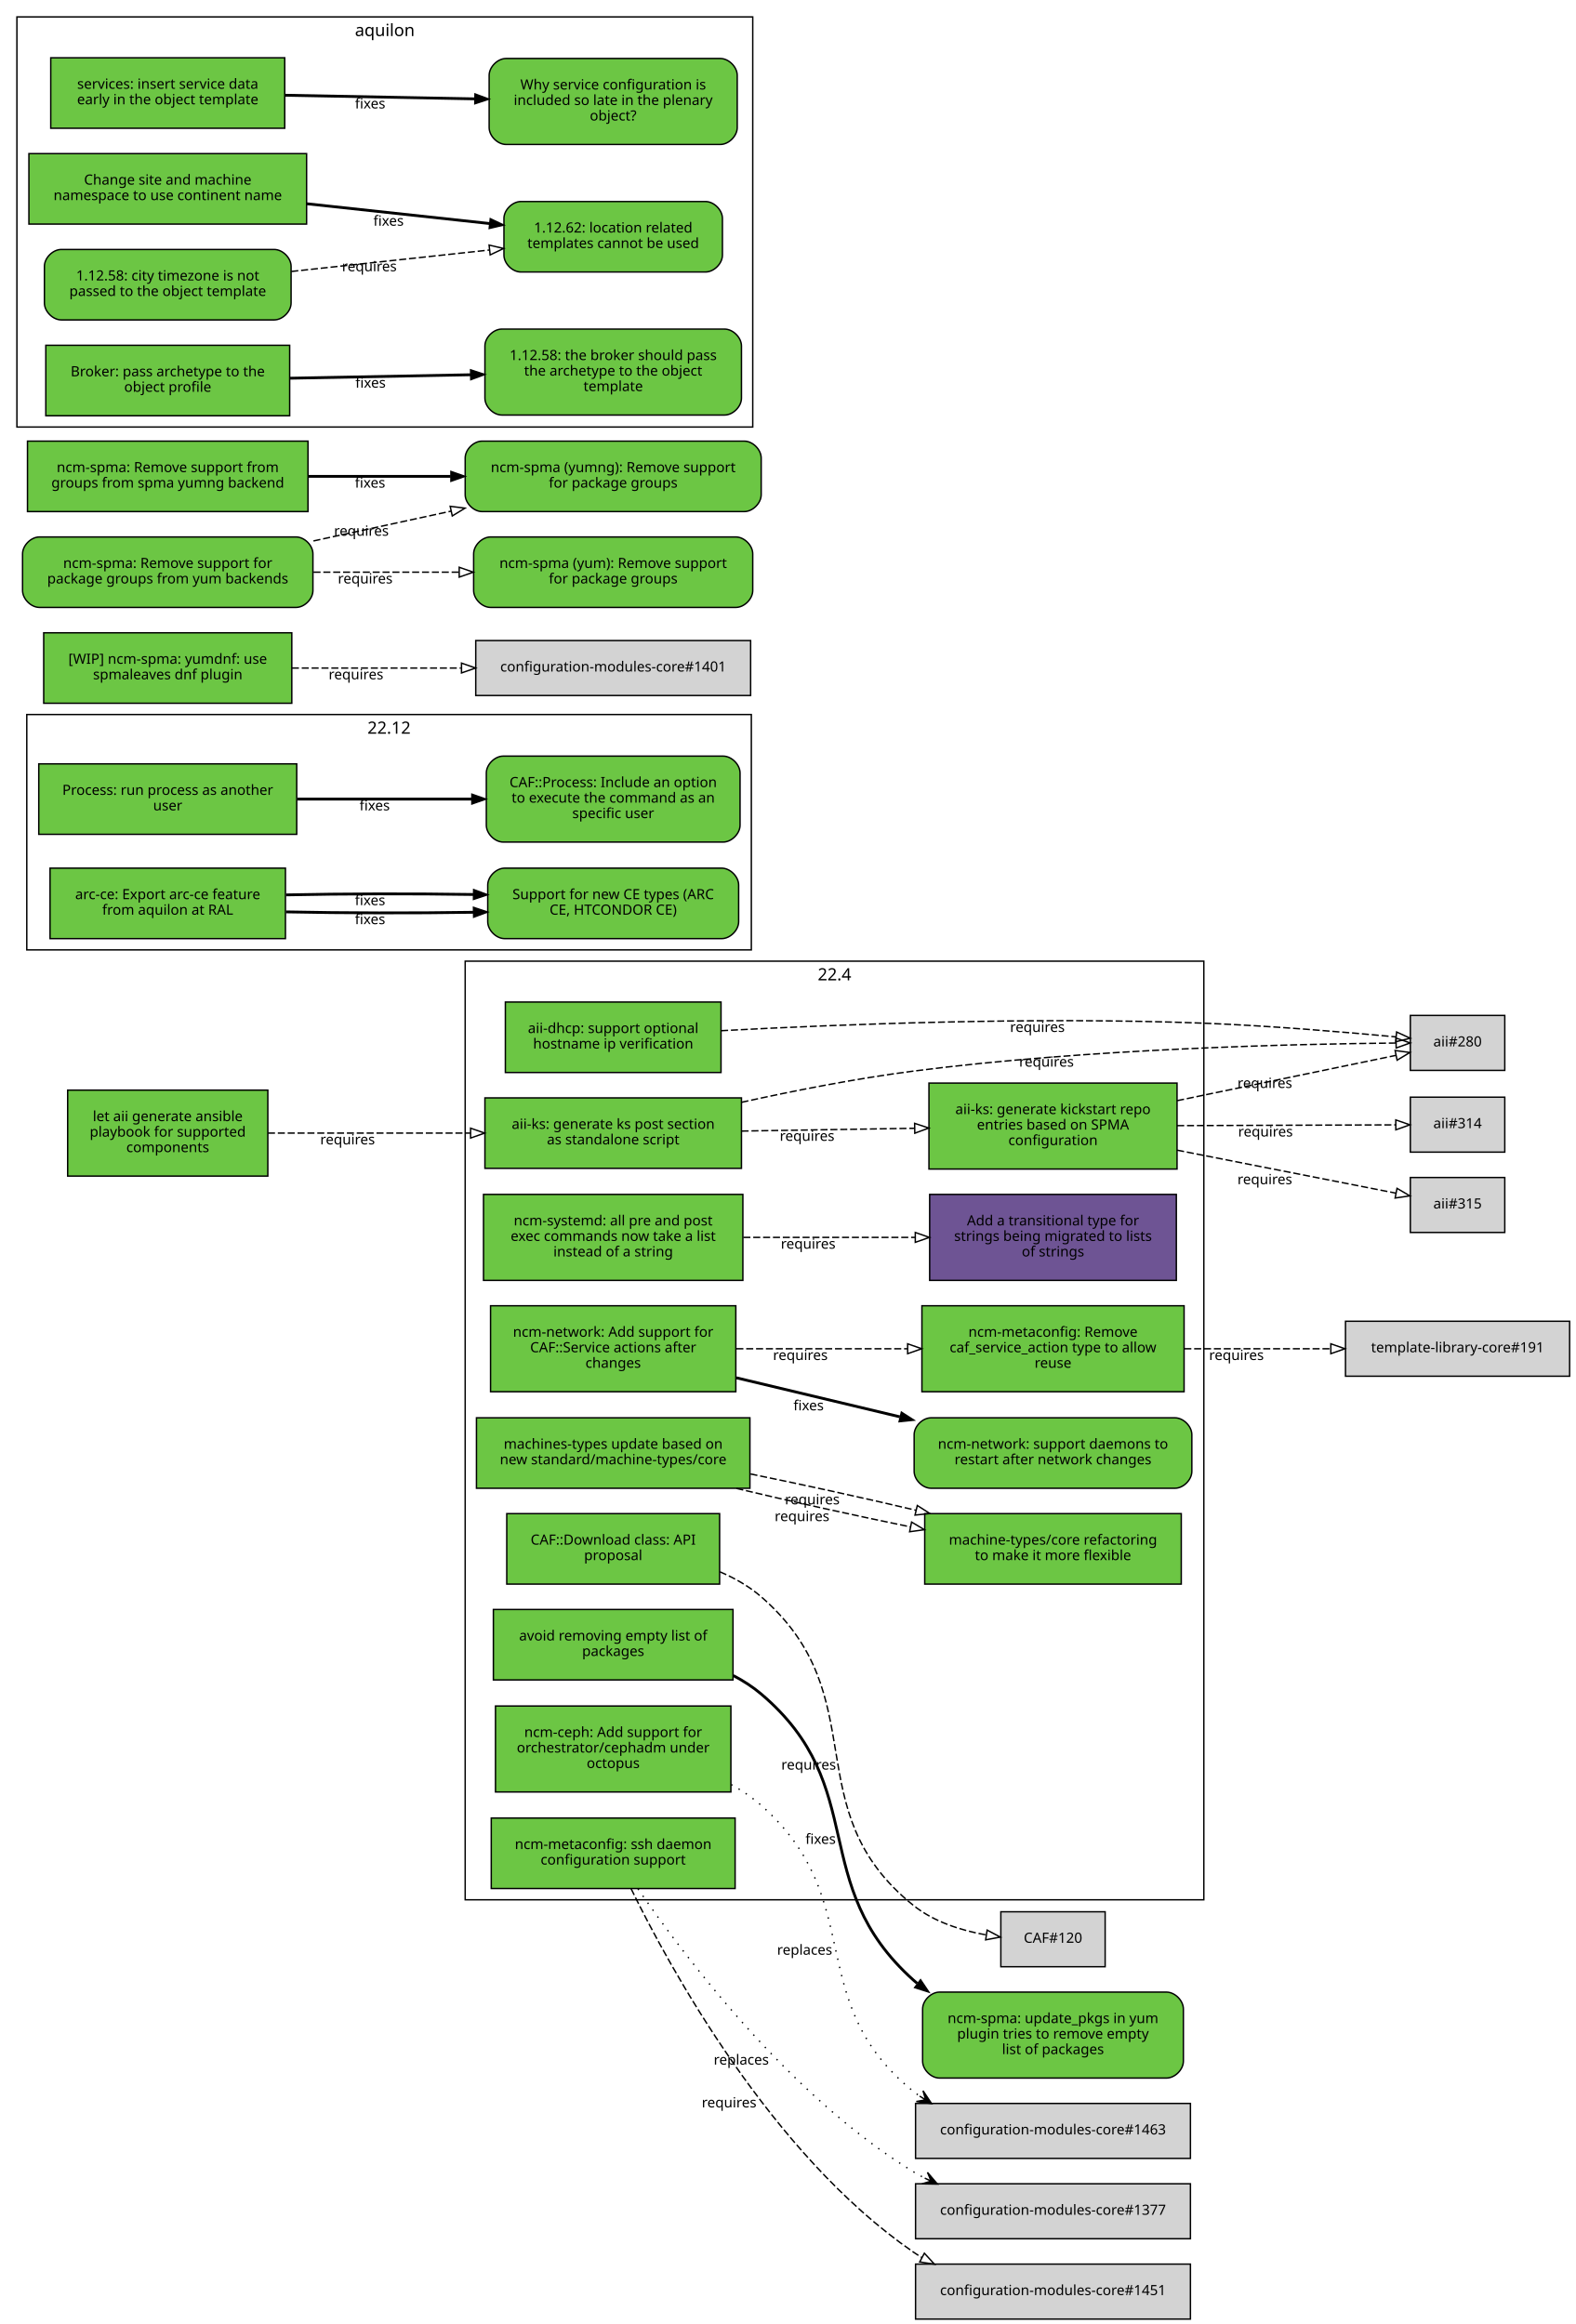
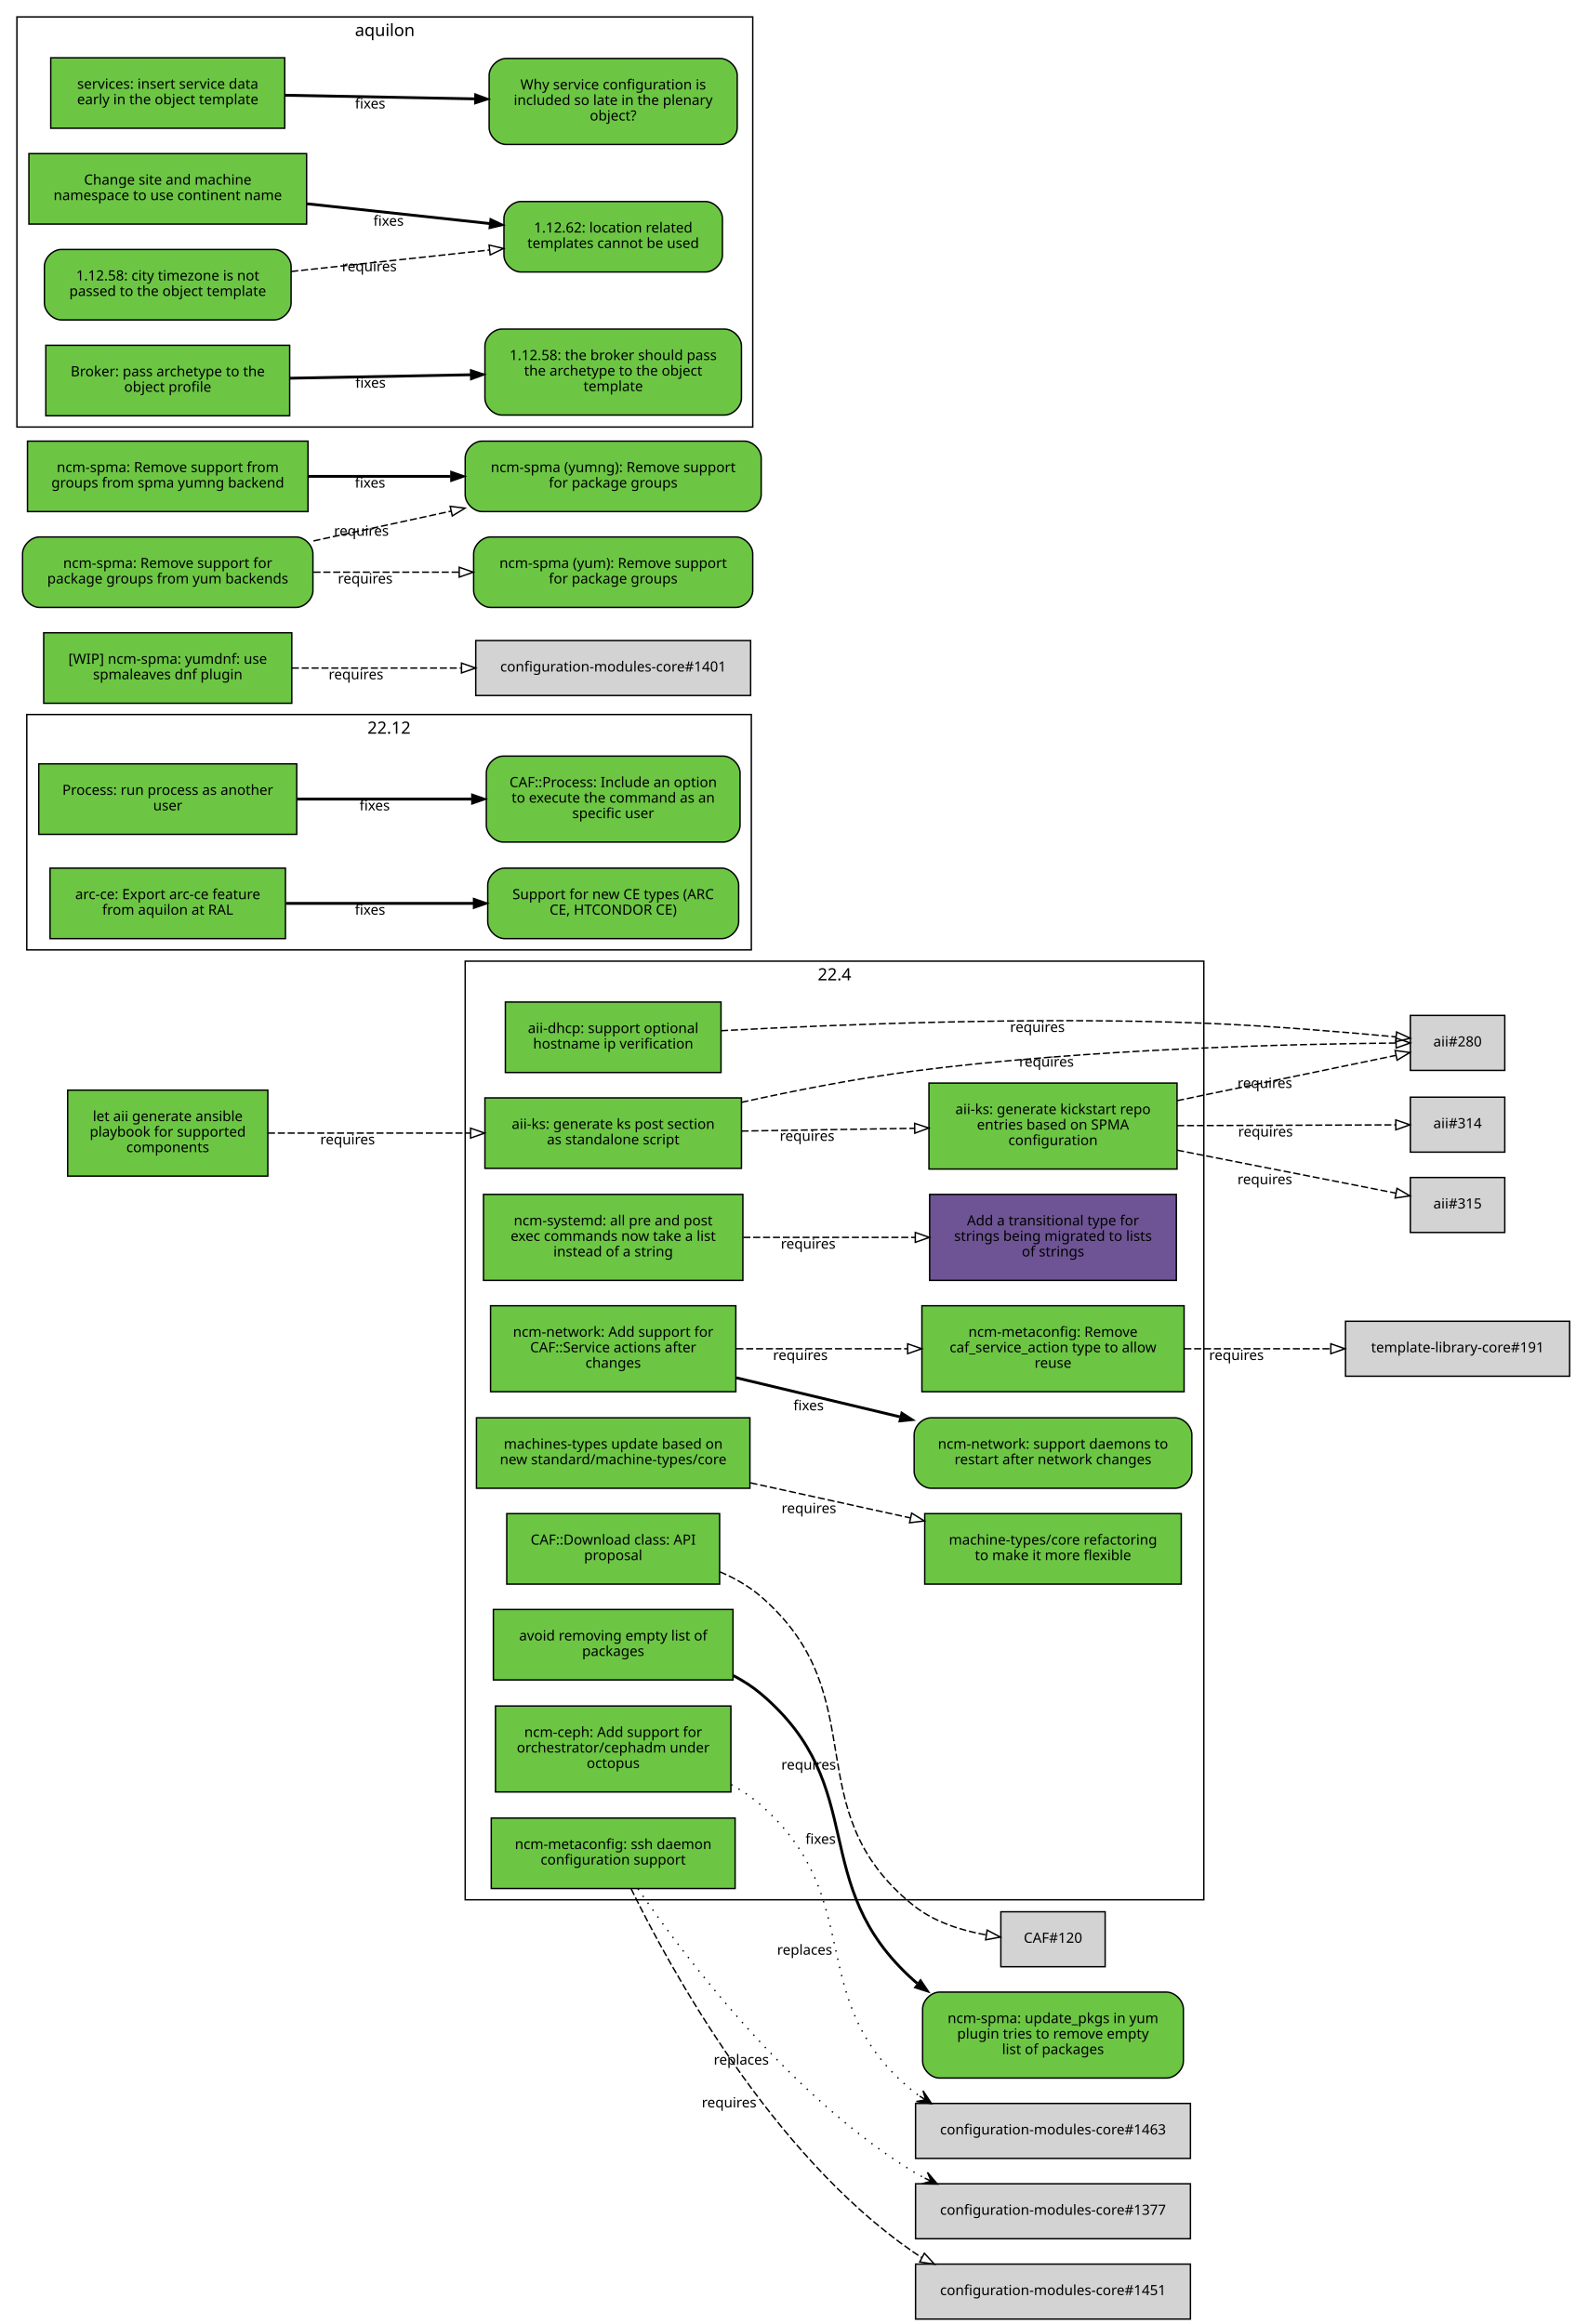
<svg xmlns="http://www.w3.org/2000/svg" xmlns:xlink="http://www.w3.org/1999/xlink" width="1118pt" height="1649pt" viewBox="0.00 0.00 1118.00 1649.00">
  <g id="graph0" class="graph" transform="scale(1 1) rotate(0) translate(4 1645)">
    <polygon fill="white" stroke="white" points="-4,5 -4,-1645 1115,-1645 1115,5 -4,5" />
    <g id="clust4" class="cluster">
      <polygon fill="none" stroke="black" points="8,-1342 8,-1633 530,-1633 530,-1342 8,-1342" />
      <text text-anchor="middle" x="269" y="-1619.4" font-family="Sans" font-size="12.00">aquilon</text>
    </g>
    <g id="clust3" class="cluster">
      <polygon fill="none" stroke="black" points="15,-971 15,-1138 529,-1138 529,-971 15,-971" />
      <text text-anchor="middle" x="272" y="-1124.4" font-family="Sans" font-size="12.00">22.12</text>
    </g>
    <g id="clust2" class="cluster">
      <polygon fill="none" stroke="black" points="326,-297 326,-963 850,-963 850,-297 326,-297" />
      <text text-anchor="middle" x="588" y="-949.4" font-family="Sans" font-size="12.00">22.4</text>
    </g>
    <g id="node1" class="node">
      <g id="a_node1">
        <a xlink:href="https://github.com/quattor/aii/pull/328" xlink:title="aii#328 (pull-request)" target="_parent">
          <polygon fill="#6cc644" stroke="black" points="522,-866 340,-866 340,-816 522,-816 522,-866" />
          <text text-anchor="middle" x="431" y="-844" font-family="Sans" font-size="10.00">aii-ks: generate ks post section</text>
          <text text-anchor="middle" x="431" y="-833" font-family="Sans" font-size="10.00">as standalone script</text>
        </a>
      </g>
    </g>
    <g id="node2" class="node">
      <polygon fill="lightgrey" stroke="black" points="1063.5,-924.5 996.5,-924.5 996.5,-885.5 1063.5,-885.5 1063.5,-924.5" />
      <text text-anchor="middle" x="1030" y="-902.5" font-family="Sans" font-size="10.00">aii#280</text>
    </g>
    <g id="edge1" class="edge">
      <path fill="none" stroke="black" stroke-dasharray="5,2" d="M522.01,-862.85C559.51,-871.124 603.643,-879.795 644,-885 767.437,-900.921 914.688,-904.265 986.027,-904.903" />
      <polygon fill="none" stroke="black" points="986.373,-908.406 996.399,-904.981 986.426,-901.406 986.373,-908.406" />
      <text text-anchor="middle" x="738.378" y="-888.167" font-family="Sans" font-size="10.00">requires</text>
    </g>
    <g id="node3" class="node">
      <g id="a_node3">
        <a xlink:href="https://github.com/quattor/aii/pull/316" xlink:title="aii#316 (pull-request)" target="_parent">
          <polygon fill="#6cc644" stroke="black" points="831,-876.5 655,-876.5 655,-815.5 831,-815.5 831,-876.5" />
          <text text-anchor="middle" x="743" y="-854.5" font-family="Sans" font-size="10.00">aii-ks: generate kickstart repo</text>
          <text text-anchor="middle" x="743" y="-843.5" font-family="Sans" font-size="10.00">entries based on SPMA</text>
          <text text-anchor="middle" x="743" y="-832.5" font-family="Sans" font-size="10.00">configuration</text>
        </a>
      </g>
    </g>
    <g id="edge2" class="edge">
      <path fill="none" stroke="black" stroke-dasharray="5,2" d="M522.081,-842.453C560.563,-843.074 605.56,-843.799 644.792,-844.432" />
      <polygon fill="none" stroke="black" points="644.843,-847.933 654.899,-844.595 644.956,-840.934 644.843,-847.933" />
      <text text-anchor="middle" x="568.561" y="-835.525" font-family="Sans" font-size="10.00">requires</text>
    </g>
    <g id="edge3" class="edge">
      <path fill="none" stroke="black" stroke-dasharray="5,2" d="M831.058,-864.023C882.518,-874.676 945.406,-887.695 986.29,-896.158" />
      <polygon fill="none" stroke="black" points="985.688,-899.608 996.19,-898.208 987.107,-892.753 985.688,-899.608" />
      <text text-anchor="middle" x="893.279" y="-873.044" font-family="Sans" font-size="10.00">requires</text>
    </g>
    <g id="node4" class="node">
      <polygon fill="lightgrey" stroke="black" points="1063.5,-866.5 996.5,-866.5 996.5,-827.5 1063.5,-827.5 1063.5,-866.5" />
      <text text-anchor="middle" x="1030" y="-844.5" font-family="Sans" font-size="10.00">aii#314</text>
    </g>
    <g id="edge4" class="edge">
      <path fill="none" stroke="black" stroke-dasharray="5,2" d="M831.058,-846.305C882.409,-846.486 945.14,-846.706 986.03,-846.849" />
      <polygon fill="none" stroke="black" points="986.177,-850.35 996.19,-846.885 986.202,-843.35 986.177,-850.35" />
      <text text-anchor="middle" x="893.741" y="-838.596" font-family="Sans" font-size="10.00">requires</text>
    </g>
    <g id="node5" class="node">
      <polygon fill="lightgrey" stroke="black" points="1063.5,-809.5 996.5,-809.5 996.5,-770.5 1063.5,-770.5 1063.5,-809.5" />
      <text text-anchor="middle" x="1030" y="-787.5" font-family="Sans" font-size="10.00">aii#315</text>
    </g>
    <g id="edge5" class="edge">
      <path fill="none" stroke="black" stroke-dasharray="5,2" d="M831.058,-828.894C882.518,-818.782 945.406,-806.425 986.29,-798.392" />
      <polygon fill="none" stroke="black" points="987.052,-801.809 996.19,-796.447 985.702,-794.941 987.052,-801.809" />
      <text text-anchor="middle" x="893.279" y="-804.738" font-family="Sans" font-size="10.00">requires</text>
    </g>
    <g id="node6" class="node">
      <g id="a_node6">
        <a xlink:href="https://github.com/quattor/aii/pull/299" xlink:title="aii#299 (pull-request)" target="_parent">
          <polygon fill="#6cc644" stroke="black" points="507.5,-934 354.5,-934 354.5,-884 507.5,-884 507.5,-934" />
          <text text-anchor="middle" x="431" y="-912" font-family="Sans" font-size="10.00">aii-dhcp: support optional</text>
          <text text-anchor="middle" x="431" y="-901" font-family="Sans" font-size="10.00">hostname ip verification</text>
        </a>
      </g>
    </g>
    <g id="edge6" class="edge">
      <path fill="none" stroke="black" stroke-dasharray="5,2" d="M507.534,-913.664C591.267,-918.168 730.317,-923.673 850,-919 896.634,-917.179 949.947,-912.699 986.175,-909.294" />
      <polygon fill="none" stroke="black" points="986.759,-912.754 996.382,-908.32 986.094,-905.786 986.759,-912.754" />
      <text text-anchor="middle" x="731.928" y="-912.779" font-family="Sans" font-size="10.00">requires</text>
    </g>
    <g id="node7" class="node">
      <g id="a_node7">
        <a xlink:href="https://github.com/quattor/aii/pull/331" xlink:title="aii#331 (pull-request)" target="_parent">
          <polygon fill="#6cc644" stroke="black" points="186,-871.5 44,-871.5 44,-810.5 186,-810.5 186,-871.5" />
          <text text-anchor="middle" x="115" y="-849.5" font-family="Sans" font-size="10.00">let aii generate ansible</text>
          <text text-anchor="middle" x="115" y="-838.5" font-family="Sans" font-size="10.00">playbook for supported</text>
          <text text-anchor="middle" x="115" y="-827.5" font-family="Sans" font-size="10.00">components</text>
        </a>
      </g>
    </g>
    <g id="edge7" class="edge">
      <path fill="none" stroke="black" stroke-dasharray="5,2" d="M186.077,-841C228.343,-841 282.883,-841 329.668,-841" />
      <polygon fill="none" stroke="black" points="329.834,-844.5 339.834,-841 329.834,-837.5 329.834,-844.5" />
      <text text-anchor="middle" x="242.574" y="-833" font-family="Sans" font-size="10.00">requires</text>
    </g>
    <g id="node8" class="node">
      <g id="a_node8">
        <a xlink:href="https://github.com/quattor/CAF/pull/257" xlink:title="CAF#257 (pull-request)" target="_parent">
          <polygon fill="#6cc644" stroke="black" points="206.5,-1103 23.5,-1103 23.5,-1053 206.5,-1053 206.5,-1103" />
          <text text-anchor="middle" x="115" y="-1081" font-family="Sans" font-size="10.00">Process: run process as another</text>
          <text text-anchor="middle" x="115" y="-1070" font-family="Sans" font-size="10.00">user</text>
        </a>
      </g>
    </g>
    <g id="node9" class="node">
      <g id="a_node9">
        <a xlink:href="https://github.com/quattor/CAF/issues/253" xlink:title="CAF#253 (issue)" target="_parent">
          <path fill="#6cc644" stroke="black" d="M509,-1108.5C509,-1108.5 353,-1108.5 353,-1108.5 347,-1108.5 341,-1102.5 341,-1096.5 341,-1096.5 341,-1059.5 341,-1059.5 341,-1053.5 347,-1047.5 353,-1047.5 353,-1047.5 509,-1047.5 509,-1047.5 515,-1047.5 521,-1053.5 521,-1059.5 521,-1059.5 521,-1096.5 521,-1096.5 521,-1102.5 515,-1108.5 509,-1108.5" />
          <text text-anchor="middle" x="431" y="-1086.5" font-family="Sans" font-size="10.00">CAF::Process: Include an option</text>
          <text text-anchor="middle" x="431" y="-1075.5" font-family="Sans" font-size="10.00">to execute the command as an</text>
          <text text-anchor="middle" x="431" y="-1064.5" font-family="Sans" font-size="10.00">specific user</text>
        </a>
      </g>
    </g>
    <g id="edge8" class="edge">
      <path fill="none" stroke="black" stroke-width="2" d="M206.822,-1078C245.561,-1078 290.88,-1078 330.522,-1078" />
      <polygon fill="black" stroke="black" points="330.737,-1081.5 340.737,-1078 330.737,-1074.5 330.737,-1081.5" />
      <text text-anchor="middle" x="261.782" y="-1070" font-family="Sans" font-size="10.00">fixes</text>
    </g>
    <g id="node10" class="node">
      <g id="a_node10">
        <a xlink:href="https://github.com/quattor/CAF/pull/110" xlink:title="CAF#110 (pull-request)" target="_parent">
          <polygon fill="#6cc644" stroke="black" points="506.5,-571 355.5,-571 355.5,-521 506.5,-521 506.5,-571" />
          <text text-anchor="middle" x="431" y="-549" font-family="Sans" font-size="10.00">CAF::Download class: API</text>
          <text text-anchor="middle" x="431" y="-538" font-family="Sans" font-size="10.00">proposal</text>
        </a>
      </g>
    </g>
    <g id="node11" class="node">
      <polygon fill="lightgrey" stroke="black" points="780,-288.5 706,-288.5 706,-249.5 780,-249.5 780,-288.5" />
      <text text-anchor="middle" x="743" y="-266.5" font-family="Sans" font-size="10.00">CAF#120</text>
    </g>
    <g id="edge9" class="edge">
      <path fill="none" stroke="black" stroke-dasharray="5,2" d="M506.663,-529.743C517.272,-525.203 527.46,-519.404 536,-512 617.996,-440.906 559.369,-360.936 644,-293 658.502,-281.359 677.83,-275.245 695.487,-272.077" />
      <polygon fill="none" stroke="black" points="696.281,-275.497 705.641,-270.532 695.228,-268.576 696.281,-275.497" />
      <text text-anchor="middle" x="569.666" y="-389.376" font-family="Sans" font-size="10.00">requires</text>
    </g>
    <g id="node12" class="node">
      <g id="a_node12">
        <a xlink:href="https://github.com/quattor/configuration-modules-core/pull/1554" xlink:title="configuration-modules-core#1554 (pull-request)" target="_parent">
          <polygon fill="#6cc644" stroke="black" points="516,-503 346,-503 346,-453 516,-453 516,-503" />
          <text text-anchor="middle" x="431" y="-481" font-family="Sans" font-size="10.00">avoid removing empty list of</text>
          <text text-anchor="middle" x="431" y="-470" font-family="Sans" font-size="10.00">packages</text>
        </a>
      </g>
    </g>
    <g id="node13" class="node">
      <g id="a_node13">
        <a xlink:href="https://github.com/quattor/configuration-modules-core/issues/1553" xlink:title="configuration-modules-core#1553 (issue)" target="_parent">
          <path fill="#6cc644" stroke="black" d="M823.5,-231.5C823.5,-231.5 662.5,-231.5 662.5,-231.5 656.5,-231.5 650.5,-225.5 650.5,-219.5 650.5,-219.5 650.5,-182.5 650.5,-182.5 650.5,-176.5 656.5,-170.5 662.5,-170.5 662.5,-170.5 823.5,-170.5 823.5,-170.5 829.5,-170.5 835.5,-176.5 835.5,-182.5 835.5,-182.5 835.5,-219.5 835.5,-219.5 835.5,-225.5 829.5,-231.5 823.5,-231.5" />
          <text text-anchor="middle" x="743" y="-209.5" font-family="Sans" font-size="10.00">ncm-spma: update_pkgs in yum</text>
          <text text-anchor="middle" x="743" y="-198.5" font-family="Sans" font-size="10.00">plugin tries to remove empty</text>
          <text text-anchor="middle" x="743" y="-187.5" font-family="Sans" font-size="10.00">list of packages</text>
        </a>
      </g>
    </g>
    <g id="edge10" class="edge">
      <path fill="none" stroke="black" stroke-width="2" d="M516.245,-456.094C523.325,-452.382 530.042,-448.051 536,-443 613.95,-376.91 567.867,-308.175 644,-240 644.853,-239.237 645.722,-238.487 646.607,-237.751" />
      <polygon fill="black" stroke="black" points="649.049,-240.295 654.952,-231.497 644.851,-234.694 649.049,-240.295" />
      <text text-anchor="middle" x="578.136" y="-336.67" font-family="Sans" font-size="10.00">fixes</text>
    </g>
    <g id="node14" class="node">
      <g id="a_node14">
        <a xlink:href="https://github.com/quattor/configuration-modules-core/pull/1490" xlink:title="configuration-modules-core#1490 (pull-request)" target="_parent">
          <polygon fill="#6cc644" stroke="black" points="514.5,-434.5 347.5,-434.5 347.5,-373.5 514.5,-373.5 514.5,-434.5" />
          <text text-anchor="middle" x="431" y="-412.5" font-family="Sans" font-size="10.00">ncm-ceph: Add support for</text>
          <text text-anchor="middle" x="431" y="-401.5" font-family="Sans" font-size="10.00">orchestrator/cephadm under</text>
          <text text-anchor="middle" x="431" y="-390.5" font-family="Sans" font-size="10.00">octopus</text>
        </a>
      </g>
    </g>
    <g id="node15" class="node">
      <polygon fill="lightgrey" stroke="black" points="840.5,-152.5 645.5,-152.5 645.5,-113.5 840.5,-113.5 840.5,-152.5" />
      <text text-anchor="middle" x="743" y="-130.5" font-family="Sans" font-size="10.00">configuration-modules-core#1463</text>
    </g>
    <g id="edge11" class="edge">
      <path fill="none" stroke="black" stroke-dasharray="1,5" d="M514.726,-378.745C522.371,-374.525 529.626,-369.641 536,-364 612.526,-296.267 564.54,-225.267 644,-161 645.372,-159.891 646.785,-158.825 648.235,-157.802" />
      <polygon fill="black" stroke="black" points="656.899,-152.392 650.801,-161.505 652.658,-155.04 648.417,-157.688 648.417,-157.688 648.417,-157.688 652.658,-155.04 646.034,-153.871 656.899,-152.392 656.899,-152.392" />
      <text text-anchor="middle" x="566.844" y="-258.019" font-family="Sans" font-size="10.00">replaces</text>
    </g>
    <g id="node16" class="node">
      <g id="a_node16">
        <a xlink:href="https://github.com/quattor/configuration-modules-core/pull/1464" xlink:title="configuration-modules-core#1464 (pull-request)" target="_parent">
          <polygon fill="#6cc644" stroke="black" points="523,-797.5 339,-797.5 339,-736.5 523,-736.5 523,-797.5" />
          <text text-anchor="middle" x="431" y="-775.5" font-family="Sans" font-size="10.00">ncm-systemd: all pre and post</text>
          <text text-anchor="middle" x="431" y="-764.5" font-family="Sans" font-size="10.00">exec commands now take a list</text>
          <text text-anchor="middle" x="431" y="-753.5" font-family="Sans" font-size="10.00">instead of a string</text>
        </a>
      </g>
    </g>
    <g id="node17" class="node">
      <g id="a_node17">
        <a xlink:href="https://github.com/quattor/template-library-core/pull/212" xlink:title="template-library-core#212 (pull-request)" target="_parent">
          <polygon fill="#6e5494" stroke="black" points="830.5,-797.5 655.5,-797.5 655.5,-736.5 830.5,-736.5 830.5,-797.5" />
          <text text-anchor="middle" x="743" y="-775.5" font-family="Sans" font-size="10.00">Add a transitional type for</text>
          <text text-anchor="middle" x="743" y="-764.5" font-family="Sans" font-size="10.00">strings being migrated to lists</text>
          <text text-anchor="middle" x="743" y="-753.5" font-family="Sans" font-size="10.00">of strings</text>
        </a>
      </g>
    </g>
    <g id="edge12" class="edge">
      <path fill="none" stroke="black" stroke-dasharray="5,2" d="M523.334,-767C561.615,-767 606.168,-767 645.032,-767" />
      <polygon fill="none" stroke="black" points="645.306,-770.5 655.306,-767 645.306,-763.5 645.306,-770.5" />
      <text text-anchor="middle" x="569.323" y="-759" font-family="Sans" font-size="10.00">requires</text>
    </g>
    <g id="node18" class="node">
      <g id="a_node18">
        <a xlink:href="https://github.com/quattor/configuration-modules-core/pull/1452" xlink:title="configuration-modules-core#1452 (pull-request)" target="_parent">
          <polygon fill="#6cc644" stroke="black" points="517.5,-355 344.5,-355 344.5,-305 517.5,-305 517.5,-355" />
          <text text-anchor="middle" x="431" y="-333" font-family="Sans" font-size="10.00">ncm-metaconfig: ssh daemon</text>
          <text text-anchor="middle" x="431" y="-322" font-family="Sans" font-size="10.00">configuration support</text>
        </a>
      </g>
    </g>
    <g id="node19" class="node">
      <polygon fill="lightgrey" stroke="black" points="840.5,-95.5 645.5,-95.5 645.5,-56.5 840.5,-56.5 840.5,-95.5" />
      <text text-anchor="middle" x="743" y="-73.5" font-family="Sans" font-size="10.00">configuration-modules-core#1377</text>
    </g>
    <g id="edge13" class="edge">
      <path fill="none" stroke="black" stroke-dasharray="1,5" d="M448.592,-304.774C480.663,-258.023 555.825,-157.797 644,-104 646.514,-102.466 649.115,-101.014 651.781,-99.638" />
      <polygon fill="black" stroke="black" points="661.066,-95.252 653.946,-103.593 656.545,-97.388 652.024,-99.524 652.024,-99.524 652.024,-99.524 656.545,-97.388 650.102,-95.455 661.066,-95.252 661.066,-95.252" />
      <text text-anchor="middle" x="521.876" y="-180.055" font-family="Sans" font-size="10.00">replaces</text>
    </g>
    <g id="node20" class="node">
      <polygon fill="lightgrey" stroke="black" points="840.5,-38.5 645.5,-38.5 645.5,0.5 840.5,0.5 840.5,-38.5" />
      <text text-anchor="middle" x="743" y="-16.5" font-family="Sans" font-size="10.00">configuration-modules-core#1451</text>
    </g>
    <g id="edge14" class="edge">
      <path fill="none" stroke="black" stroke-dasharray="5,2" d="M443.682,-304.881C470.729,-249.528 543.134,-116.463 644,-47 645.895,-45.695 647.849,-44.451 649.853,-43.264" />
      <polygon fill="none" stroke="black" points="651.751,-46.219 658.922,-38.42 648.453,-40.044 651.751,-46.219" />
      <text text-anchor="middle" x="513.239" y="-149.689" font-family="Sans" font-size="10.00">requires</text>
    </g>
    <g id="node21" class="node">
      <g id="a_node21">
        <a xlink:href="https://github.com/quattor/configuration-modules-core/pull/1336" xlink:title="configuration-modules-core#1336 (pull-request)" target="_parent">
          <polygon fill="#6cc644" stroke="black" points="518,-718.5 344,-718.5 344,-657.5 518,-657.5 518,-718.5" />
          <text text-anchor="middle" x="431" y="-696.5" font-family="Sans" font-size="10.00">ncm-network: Add support for</text>
          <text text-anchor="middle" x="431" y="-685.5" font-family="Sans" font-size="10.00">CAF::Service actions after</text>
          <text text-anchor="middle" x="431" y="-674.5" font-family="Sans" font-size="10.00">changes</text>
        </a>
      </g>
    </g>
    <g id="node22" class="node">
      <g id="a_node22">
        <a xlink:href="https://github.com/quattor/configuration-modules-core/pull/1335" xlink:title="configuration-modules-core#1335 (pull-request)" target="_parent">
          <polygon fill="#6cc644" stroke="black" points="836,-718.5 650,-718.5 650,-657.5 836,-657.5 836,-718.5" />
          <text text-anchor="middle" x="743" y="-696.5" font-family="Sans" font-size="10.00">ncm-metaconfig: Remove</text>
          <text text-anchor="middle" x="743" y="-685.5" font-family="Sans" font-size="10.00">caf_service_action type to allow</text>
          <text text-anchor="middle" x="743" y="-674.5" font-family="Sans" font-size="10.00">reuse</text>
        </a>
      </g>
    </g>
    <g id="edge15" class="edge">
      <path fill="none" stroke="black" stroke-dasharray="5,2" d="M518.352,-688C556.011,-688 600.444,-688 639.742,-688" />
      <polygon fill="none" stroke="black" points="639.88,-691.5 649.88,-688 639.88,-684.5 639.88,-691.5" />
      <text text-anchor="middle" x="563.78" y="-680" font-family="Sans" font-size="10.00">requires</text>
    </g>
    <g id="node23" class="node">
      <g id="a_node23">
        <a xlink:href="https://github.com/quattor/configuration-modules-core/issues/1071" xlink:title="configuration-modules-core#1071 (issue)" target="_parent">
          <path fill="#6cc644" stroke="black" d="M829.5,-639C829.5,-639 656.5,-639 656.5,-639 650.5,-639 644.5,-633 644.5,-627 644.5,-627 644.5,-601 644.5,-601 644.5,-595 650.5,-589 656.5,-589 656.5,-589 829.5,-589 829.5,-589 835.5,-589 841.5,-595 841.5,-601 841.5,-601 841.5,-627 841.5,-627 841.5,-633 835.5,-639 829.5,-639" />
          <text text-anchor="middle" x="743" y="-617" font-family="Sans" font-size="10.00">ncm-network: support daemons to</text>
          <text text-anchor="middle" x="743" y="-606" font-family="Sans" font-size="10.00">restart after network changes</text>
        </a>
      </g>
    </g>
    <g id="edge16" class="edge">
      <path fill="none" stroke="black" stroke-width="2" d="M518.352,-667.387C554.286,-658.809 596.389,-648.759 634.312,-639.706" />
      <polygon fill="black" stroke="black" points="635.457,-643.031 644.371,-637.305 633.832,-636.223 635.457,-643.031" />
      <text text-anchor="middle" x="569.612" y="-644.286" font-family="Sans" font-size="10.00">fixes</text>
    </g>
    <g id="node24" class="node">
      <polygon fill="lightgrey" stroke="black" points="1109.5,-707.5 950.5,-707.5 950.5,-668.5 1109.5,-668.5 1109.5,-707.5" />
      <text text-anchor="middle" x="1030" y="-685.5" font-family="Sans" font-size="10.00">template-library-core#191</text>
    </g>
    <g id="edge17" class="edge">
      <path fill="none" stroke="black" stroke-dasharray="5,2" d="M836.138,-688C869.447,-688 906.968,-688 940.003,-688" />
      <polygon fill="none" stroke="black" points="940.101,-691.5 950.101,-688 940.101,-684.5 940.101,-691.5" />
      <text text-anchor="middle" x="873.142" y="-680" font-family="Sans" font-size="10.00">requires</text>
    </g>
    <g id="node25" class="node">
      <g id="a_node25">
        <a xlink:href="https://github.com/quattor/configuration-modules-core/pull/1507" xlink:title="configuration-modules-core#1507 (pull-request)" target="_parent">
          <polygon fill="#6cc644" stroke="black" points="203,-1196 27,-1196 27,-1146 203,-1146 203,-1196" />
          <text text-anchor="middle" x="115" y="-1174" font-family="Sans" font-size="10.00">[WIP] ncm-spma: yumdnf: use</text>
          <text text-anchor="middle" x="115" y="-1163" font-family="Sans" font-size="10.00">spmaleaves dnf plugin</text>
        </a>
      </g>
    </g>
    <g id="node26" class="node">
      <polygon fill="lightgrey" stroke="black" points="528.5,-1190.5 333.5,-1190.5 333.5,-1151.5 528.5,-1151.5 528.5,-1190.5" />
      <text text-anchor="middle" x="431" y="-1168.5" font-family="Sans" font-size="10.00">configuration-modules-core#1401</text>
    </g>
    <g id="edge18" class="edge">
      <path fill="none" stroke="black" stroke-dasharray="5,2" d="M203.05,-1171C240.203,-1171 283.927,-1171 323.027,-1171" />
      <polygon fill="none" stroke="black" points="323.391,-1174.5 333.391,-1171 323.391,-1167.5 323.391,-1174.5" />
      <text text-anchor="middle" x="248.549" y="-1163" font-family="Sans" font-size="10.00">requires</text>
    </g>
    <g id="node27" class="node">
      <g id="a_node27">
        <a xlink:href="https://github.com/quattor/configuration-modules-core/pull/1148" xlink:title="configuration-modules-core#1148 (pull-request)" target="_parent">
          <polygon fill="#6cc644" stroke="black" points="214.5,-1332 15.5,-1332 15.5,-1282 214.5,-1282 214.5,-1332" />
          <text text-anchor="middle" x="115" y="-1310" font-family="Sans" font-size="10.00">ncm-spma: Remove support from</text>
          <text text-anchor="middle" x="115" y="-1299" font-family="Sans" font-size="10.00">groups from spma yumng backend</text>
        </a>
      </g>
    </g>
    <g id="node28" class="node">
      <g id="a_node28">
        <a xlink:href="https://github.com/quattor/configuration-modules-core/issues/952" xlink:title="configuration-modules-core#952 (issue)" target="_parent">
          <path fill="#6cc644" stroke="black" d="M524,-1332C524,-1332 338,-1332 338,-1332 332,-1332 326,-1326 326,-1320 326,-1320 326,-1294 326,-1294 326,-1288 332,-1282 338,-1282 338,-1282 524,-1282 524,-1282 530,-1282 536,-1288 536,-1294 536,-1294 536,-1320 536,-1320 536,-1326 530,-1332 524,-1332" />
          <text text-anchor="middle" x="431" y="-1310" font-family="Sans" font-size="10.00">ncm-spma (yumng): Remove support</text>
          <text text-anchor="middle" x="431" y="-1299" font-family="Sans" font-size="10.00">for package groups</text>
        </a>
      </g>
    </g>
    <g id="edge19" class="edge">
      <path fill="none" stroke="black" stroke-width="2" d="M214.921,-1307C246.933,-1307 282.695,-1307 315.726,-1307" />
      <polygon fill="black" stroke="black" points="315.883,-1310.5 325.883,-1307 315.882,-1303.5 315.883,-1310.5" />
      <text text-anchor="middle" x="258.546" y="-1299" font-family="Sans" font-size="10.00">fixes</text>
    </g>
    <g id="node29" class="node">
      <g id="a_node29">
        <a xlink:href="https://github.com/quattor/configuration-modules-core/issues/950" xlink:title="configuration-modules-core#950 (issue)" target="_parent">
          <path fill="#6cc644" stroke="black" d="M206,-1264C206,-1264 24,-1264 24,-1264 18,-1264 12,-1258 12,-1252 12,-1252 12,-1226 12,-1226 12,-1220 18,-1214 24,-1214 24,-1214 206,-1214 206,-1214 212,-1214 218,-1220 218,-1226 218,-1226 218,-1252 218,-1252 218,-1258 212,-1264 206,-1264" />
          <text text-anchor="middle" x="115" y="-1242" font-family="Sans" font-size="10.00">ncm-spma: Remove support for</text>
          <text text-anchor="middle" x="115" y="-1231" font-family="Sans" font-size="10.00">package groups from yum backends</text>
        </a>
      </g>
    </g>
    <g id="node30" class="node">
      <g id="a_node30">
        <a xlink:href="https://github.com/quattor/configuration-modules-core/issues/951" xlink:title="configuration-modules-core#951 (issue)" target="_parent">
          <path fill="#6cc644" stroke="black" d="M518,-1264C518,-1264 344,-1264 344,-1264 338,-1264 332,-1258 332,-1252 332,-1252 332,-1226 332,-1226 332,-1220 338,-1214 344,-1214 344,-1214 518,-1214 518,-1214 524,-1214 530,-1220 530,-1226 530,-1226 530,-1252 530,-1252 530,-1258 524,-1264 518,-1264" />
          <text text-anchor="middle" x="431" y="-1242" font-family="Sans" font-size="10.00">ncm-spma (yum): Remove support</text>
          <text text-anchor="middle" x="431" y="-1231" font-family="Sans" font-size="10.00">for package groups</text>
        </a>
      </g>
    </g>
    <g id="edge20" class="edge">
      <path fill="none" stroke="black" stroke-dasharray="5,2" d="M218.381,-1239C251.386,-1239 288.071,-1239 321.502,-1239" />
      <polygon fill="none" stroke="black" points="321.765,-1242.5 331.765,-1239 321.765,-1235.5 321.765,-1242.5" />
      <text text-anchor="middle" x="255.107" y="-1231" font-family="Sans" font-size="10.00">requires</text>
    </g>
    <g id="edge21" class="edge">
      <path fill="none" stroke="black" stroke-dasharray="5,2" d="M218.381,-1261.17C249.602,-1267.93 284.116,-1275.41 316.053,-1282.32" />
      <polygon fill="none" stroke="black" points="315.361,-1285.75 325.876,-1284.45 316.843,-1278.91 315.361,-1285.75" />
      <text text-anchor="middle" x="252.372" y="-1264.86" font-family="Sans" font-size="10.00">requires</text>
    </g>
    <g id="node31" class="node">
      <g id="a_node31">
        <a xlink:href="https://github.com/quattor/template-library-grid/pull/241" xlink:title="template-library-grid#241 (pull-request)" target="_parent">
          <polygon fill="#6cc644" stroke="black" points="528,-639 334,-639 334,-589 528,-589 528,-639" />
          <text text-anchor="middle" x="431" y="-617" font-family="Sans" font-size="10.00">machines-types update based on</text>
          <text text-anchor="middle" x="431" y="-606" font-family="Sans" font-size="10.00">new standard/machine-types/core</text>
        </a>
      </g>
    </g>
    <g id="node32" class="node">
      <g id="a_node32">
        <a xlink:href="https://github.com/quattor/template-library-standard/pull/140" xlink:title="template-library-standard#140 (pull-request)" target="_parent">
          <polygon fill="#6cc644" stroke="black" points="834,-571 652,-571 652,-521 834,-521 834,-571" />
          <text text-anchor="middle" x="743" y="-549" font-family="Sans" font-size="10.00">machine-types/core refactoring</text>
          <text text-anchor="middle" x="743" y="-538" font-family="Sans" font-size="10.00">to make it more flexible</text>
        </a>
      </g>
    </g>
    <g id="edge22" class="edge">
-       <path fill="none" stroke="black" stroke-dasharray="5,2" d="M518.352,-588.935C556.669,-579.783 601.999,-569.76 641.797,-561.62" />
-       <polygon fill="none" stroke="black" points="642.684,-565.011 651.789,-559.592 641.292,-558.151 642.684,-565.011" />
-       <text text-anchor="middle" x="564.961" y="-565.698" font-family="Sans" font-size="10.00">requires</text>
-     </g>
-     <g id="edge24" class="edge">
-       <path fill="none" stroke="black" stroke-dasharray="5,2" d="M528.387,-599.158C565.75,-591.562 608.441,-582.196 645.787,-573.403" />
-       <polygon fill="none" stroke="black" points="646.741,-576.774 655.664,-571.061 645.126,-569.963 646.741,-576.774" />
-       <text text-anchor="middle" x="572.252" y="-577.595" font-family="Sans" font-size="10.00">requires</text>
+       <path fill="none" stroke="black" stroke-dasharray="5,2" d="M528.387,-592.857C564.372,-584.964 605.301,-575.986 641.636,-568.015" />
+       <polygon fill="none" stroke="black" points="642.736,-571.357 651.754,-565.796 641.237,-564.52 642.736,-571.357" />
+       <text text-anchor="middle" x="569.849" y="-571.375" font-family="Sans" font-size="10.00">requires</text>
    </g>
    <g id="node33" class="node">
      <g id="a_node33">
        <a xlink:href="https://github.com/quattor/template-library-grid/pull/232" xlink:title="template-library-grid#232 (pull-request)" target="_parent">
          <polygon fill="#6cc644" stroke="black" points="198.5,-1029 31.5,-1029 31.5,-979 198.5,-979 198.5,-1029" />
          <text text-anchor="middle" x="115" y="-1007" font-family="Sans" font-size="10.00">arc-ce: Export arc-ce feature</text>
          <text text-anchor="middle" x="115" y="-996" font-family="Sans" font-size="10.00">from aquilon at RAL</text>
        </a>
      </g>
    </g>
    <g id="node34" class="node">
      <g id="a_node34">
        <a xlink:href="https://github.com/quattor/template-library-grid/issues/221" xlink:title="template-library-grid#221 (issue)" target="_parent">
          <path fill="#6cc644" stroke="black" d="M508,-1029C508,-1029 354,-1029 354,-1029 348,-1029 342,-1023 342,-1017 342,-1017 342,-991 342,-991 342,-985 348,-979 354,-979 354,-979 508,-979 508,-979 514,-979 520,-985 520,-991 520,-991 520,-1017 520,-1017 520,-1023 514,-1029 508,-1029" />
          <text text-anchor="middle" x="431" y="-1007" font-family="Sans" font-size="10.00">Support for new CE types (ARC</text>
          <text text-anchor="middle" x="431" y="-996" font-family="Sans" font-size="10.00">CE, HTCONDOR CE)</text>
        </a>
      </g>
    </g>
    <g id="edge23" class="edge">
-       <path fill="none" stroke="black" stroke-width="2" d="M198.911,-997.968C239.702,-997.115 289.151,-997.022 331.823,-997.69" />
-       <polygon fill="black" stroke="black" points="331.888,-1001.19 341.947,-997.865 332.01,-994.193 331.888,-1001.19" />
-       <text text-anchor="middle" x="258.543" y="-989.251" font-family="Sans" font-size="10.00">fixes</text>
-     </g>
-     <g id="edge25" class="edge">
-       <path fill="none" stroke="black" stroke-width="2" d="M198.911,-1010.03C239.702,-1010.89 289.151,-1010.98 331.823,-1010.31" />
-       <polygon fill="black" stroke="black" points="332.01,-1013.81 341.947,-1010.13 331.888,-1006.81 332.01,-1013.81" />
-       <text text-anchor="middle" x="258.543" y="-1002.75" font-family="Sans" font-size="10.00">fixes</text>
+       <path fill="none" stroke="black" stroke-width="2" d="M198.911,-1004C239.702,-1004 289.151,-1004 331.823,-1004" />
+       <polygon fill="black" stroke="black" points="331.947,-1007.5 341.947,-1004 331.947,-1000.5 331.947,-1007.5" />
+       <text text-anchor="middle" x="258.543" y="-996" font-family="Sans" font-size="10.00">fixes</text>
    </g>
    <g id="node35" class="node">
      <g id="a_node35">
        <a xlink:href="https://github.com/quattor/aquilon/pull/115" xlink:title="aquilon#115 (pull-request)" target="_parent">
          <polygon fill="#6cc644" stroke="black" points="198,-1604 32,-1604 32,-1554 198,-1554 198,-1604" />
          <text text-anchor="middle" x="115" y="-1582" font-family="Sans" font-size="10.00">services: insert service data</text>
          <text text-anchor="middle" x="115" y="-1571" font-family="Sans" font-size="10.00">early in the object template</text>
        </a>
      </g>
    </g>
    <g id="node36" class="node">
      <g id="a_node36">
        <a xlink:href="https://github.com/quattor/aquilon/issues/109" xlink:title="aquilon#109 (issue)" target="_parent">
          <path fill="#6cc644" stroke="black" d="M507,-1603.5C507,-1603.5 355,-1603.5 355,-1603.5 349,-1603.5 343,-1597.5 343,-1591.5 343,-1591.5 343,-1554.5 343,-1554.5 343,-1548.5 349,-1542.5 355,-1542.5 355,-1542.5 507,-1542.5 507,-1542.5 513,-1542.5 519,-1548.5 519,-1554.5 519,-1554.5 519,-1591.5 519,-1591.5 519,-1597.5 513,-1603.5 507,-1603.5" />
          <text text-anchor="middle" x="431" y="-1581.5" font-family="Sans" font-size="10.00">Why service configuration is</text>
          <text text-anchor="middle" x="431" y="-1570.5" font-family="Sans" font-size="10.00">included so late in the plenary</text>
          <text text-anchor="middle" x="431" y="-1559.5" font-family="Sans" font-size="10.00">object?</text>
        </a>
      </g>
    </g>
-     <g id="edge26" class="edge">
+     <g id="edge24" class="edge">
      <path fill="none" stroke="black" stroke-width="2" d="M198.09,-1577.43C239.304,-1576.64 289.515,-1575.68 332.663,-1574.86" />
      <polygon fill="black" stroke="black" points="332.965,-1578.35 342.896,-1574.66 332.831,-1571.36 332.965,-1578.35" />
      <text text-anchor="middle" x="258.61" y="-1568.05" font-family="Sans" font-size="10.00">fixes</text>
    </g>
    <g id="node37" class="node">
      <g id="a_node37">
        <a xlink:href="https://github.com/quattor/aquilon/pull/110" xlink:title="aquilon#110 (pull-request)" target="_parent">
          <polygon fill="#6cc644" stroke="black" points="213.5,-1536 16.5,-1536 16.5,-1486 213.5,-1486 213.5,-1536" />
          <text text-anchor="middle" x="115" y="-1514" font-family="Sans" font-size="10.00">Change site and machine</text>
          <text text-anchor="middle" x="115" y="-1503" font-family="Sans" font-size="10.00">namespace to use continent name</text>
        </a>
      </g>
    </g>
    <g id="node38" class="node">
      <g id="a_node38">
        <a xlink:href="https://github.com/quattor/aquilon/issues/104" xlink:title="aquilon#104 (issue)" target="_parent">
          <path fill="#6cc644" stroke="black" d="M496.5,-1502C496.5,-1502 365.5,-1502 365.5,-1502 359.5,-1502 353.5,-1496 353.5,-1490 353.5,-1490 353.5,-1464 353.5,-1464 353.5,-1458 359.5,-1452 365.5,-1452 365.5,-1452 496.5,-1452 496.5,-1452 502.5,-1452 508.5,-1458 508.5,-1464 508.5,-1464 508.5,-1490 508.5,-1490 508.5,-1496 502.5,-1502 496.5,-1502" />
          <text text-anchor="middle" x="431" y="-1480" font-family="Sans" font-size="10.00">1.12.62: location related</text>
          <text text-anchor="middle" x="431" y="-1469" font-family="Sans" font-size="10.00">templates cannot be used</text>
        </a>
      </g>
    </g>
-     <g id="edge27" class="edge">
+     <g id="edge25" class="edge">
      <path fill="none" stroke="black" stroke-width="2" d="M213.63,-1500.43C255.122,-1495.94 303.101,-1490.74 343.32,-1486.39" />
      <polygon fill="black" stroke="black" points="343.804,-1489.85 353.369,-1485.3 343.05,-1482.89 343.804,-1489.85" />
      <text text-anchor="middle" x="271.634" y="-1484.85" font-family="Sans" font-size="10.00">fixes</text>
    </g>
    <g id="node39" class="node">
      <g id="a_node39">
        <a xlink:href="https://github.com/quattor/aquilon/issues/91" xlink:title="aquilon#91 (issue)" target="_parent">
          <path fill="#6cc644" stroke="black" d="M190.5,-1468C190.5,-1468 39.5,-1468 39.5,-1468 33.5,-1468 27.5,-1462 27.5,-1456 27.5,-1456 27.5,-1430 27.5,-1430 27.5,-1424 33.5,-1418 39.5,-1418 39.5,-1418 190.5,-1418 190.5,-1418 196.5,-1418 202.5,-1424 202.5,-1430 202.5,-1430 202.5,-1456 202.5,-1456 202.5,-1462 196.5,-1468 190.5,-1468" />
          <text text-anchor="middle" x="115" y="-1446" font-family="Sans" font-size="10.00">1.12.58: city timezone is not</text>
          <text text-anchor="middle" x="115" y="-1435" font-family="Sans" font-size="10.00">passed to the object template</text>
        </a>
      </g>
    </g>
-     <g id="edge28" class="edge">
+     <g id="edge26" class="edge">
      <path fill="none" stroke="black" stroke-dasharray="5,2" d="M202.633,-1452.38C246.42,-1457.12 299.413,-1462.86 343.22,-1467.6" />
      <polygon fill="none" stroke="black" points="342.962,-1471.1 353.281,-1468.69 343.716,-1464.14 342.962,-1471.1" />
      <text text-anchor="middle" x="258.022" y="-1452.54" font-family="Sans" font-size="10.00">requires</text>
    </g>
    <g id="node40" class="node">
      <g id="a_node40">
        <a xlink:href="https://github.com/quattor/aquilon/pull/89" xlink:title="aquilon#89 (pull-request)" target="_parent">
          <polygon fill="#6cc644" stroke="black" points="201.5,-1400 28.5,-1400 28.5,-1350 201.5,-1350 201.5,-1400" />
          <text text-anchor="middle" x="115" y="-1378" font-family="Sans" font-size="10.00">Broker: pass archetype to the</text>
          <text text-anchor="middle" x="115" y="-1367" font-family="Sans" font-size="10.00">object profile</text>
        </a>
      </g>
    </g>
    <g id="node41" class="node">
      <g id="a_node41">
        <a xlink:href="https://github.com/quattor/aquilon/issues/88" xlink:title="aquilon#88 (issue)" target="_parent">
          <path fill="#6cc644" stroke="black" d="M510,-1411.5C510,-1411.5 352,-1411.5 352,-1411.5 346,-1411.5 340,-1405.5 340,-1399.5 340,-1399.5 340,-1362.5 340,-1362.5 340,-1356.5 346,-1350.5 352,-1350.5 352,-1350.5 510,-1350.5 510,-1350.5 516,-1350.5 522,-1356.5 522,-1362.5 522,-1362.5 522,-1399.5 522,-1399.5 522,-1405.5 516,-1411.5 510,-1411.5" />
          <text text-anchor="middle" x="431" y="-1389.5" font-family="Sans" font-size="10.00">1.12.58: the broker should pass</text>
          <text text-anchor="middle" x="431" y="-1378.5" font-family="Sans" font-size="10.00">the archetype to the object</text>
          <text text-anchor="middle" x="431" y="-1367.5" font-family="Sans" font-size="10.00">template</text>
        </a>
      </g>
    </g>
-     <g id="edge29" class="edge">
+     <g id="edge27" class="edge">
      <path fill="none" stroke="black" stroke-width="2" d="M201.802,-1376.64C241.391,-1377.4 288.643,-1378.3 329.852,-1379.09" />
      <polygon fill="black" stroke="black" points="329.85,-1382.59 339.915,-1379.28 329.984,-1375.59 329.85,-1382.59" />
      <text text-anchor="middle" x="258.872" y="-1369.96" font-family="Sans" font-size="10.00">fixes</text>
    </g>
  </g>
</svg>
